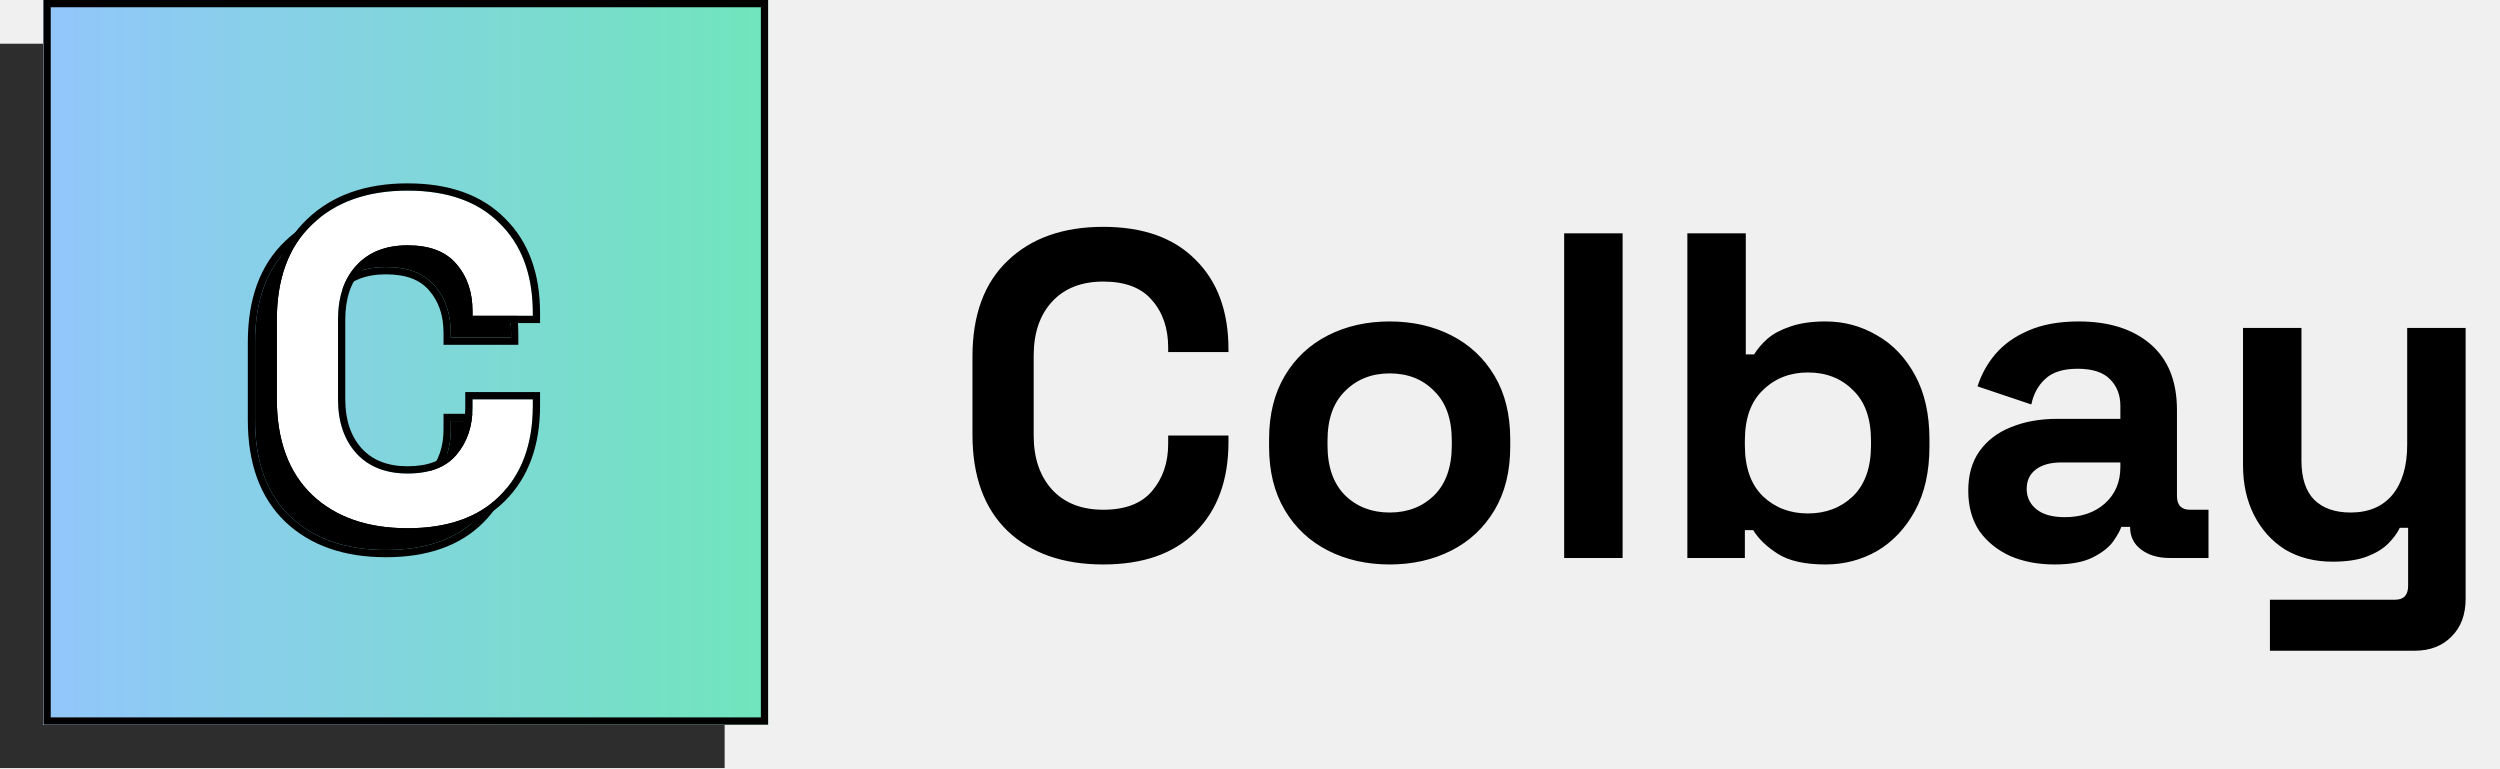
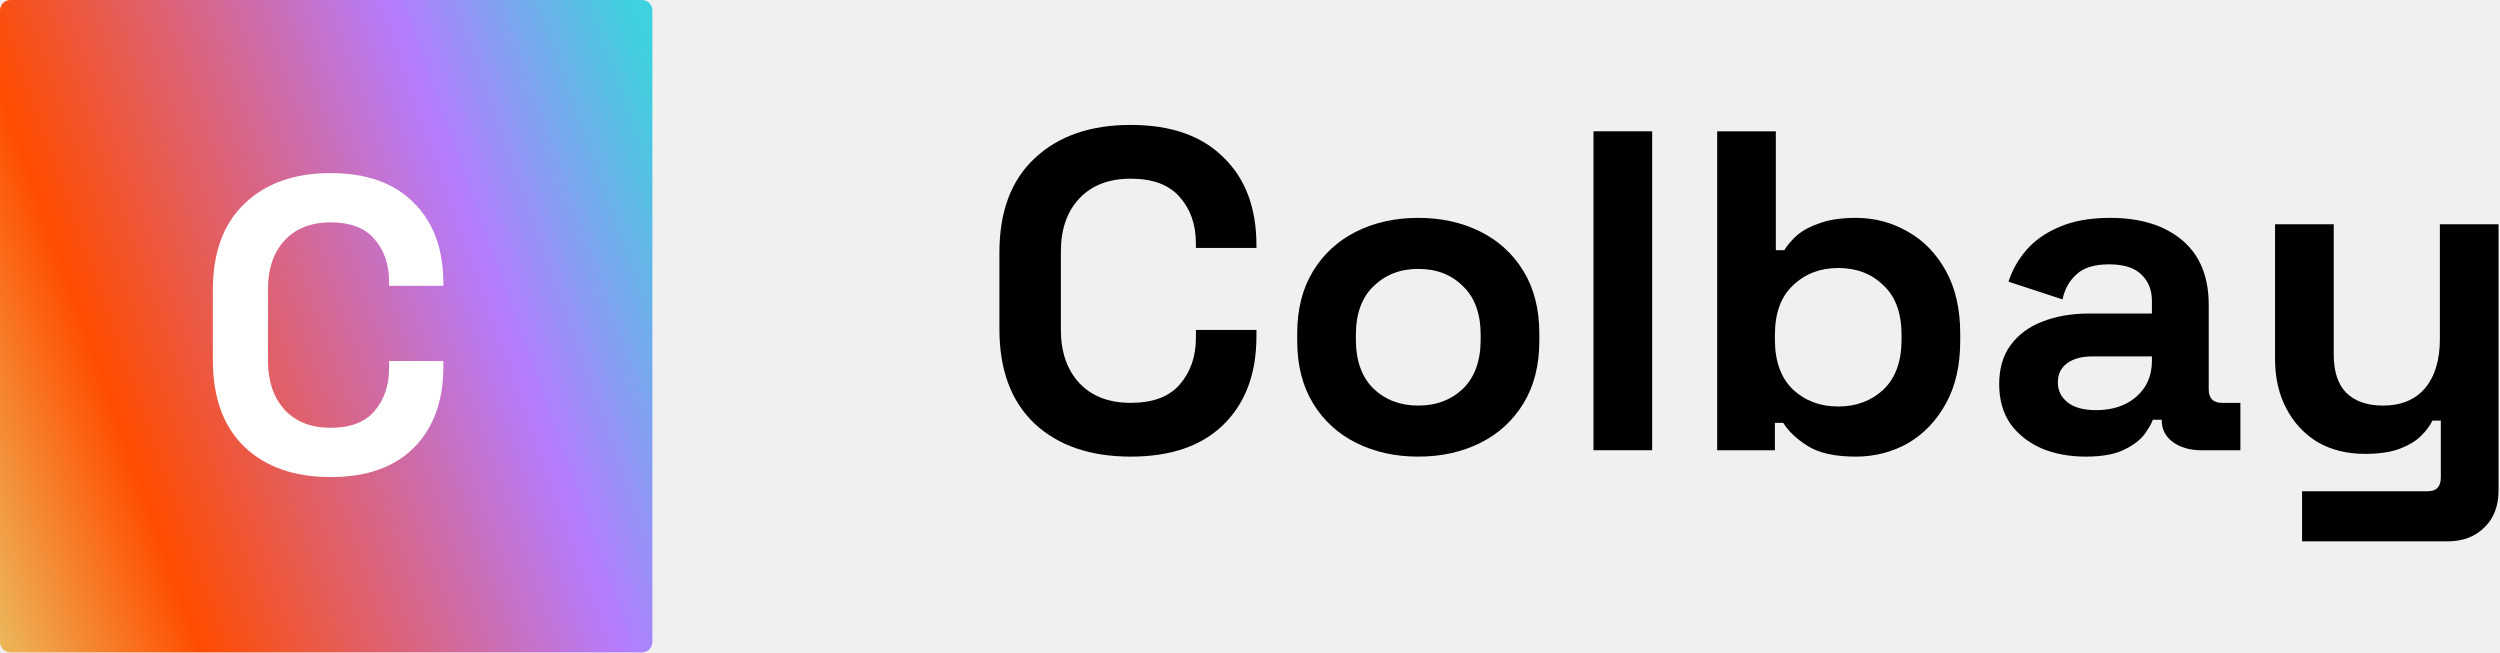
- <svg xmlns="http://www.w3.org/2000/svg" width="345" height="106" viewBox="0 0 345 106" fill="none">
-   <path d="M152.248 77.896C146.701 77.896 142.307 76.36 139.064 73.288C135.821 70.173 134.2 65.736 134.2 59.976V49.224C134.2 43.464 135.821 39.048 139.064 35.976C142.307 32.861 146.701 31.304 152.248 31.304C157.752 31.304 161.997 32.819 164.984 35.848C168.013 38.835 169.528 42.952 169.528 48.2V48.584H161.208V47.944C161.208 45.299 160.461 43.123 158.968 41.416C157.517 39.709 155.277 38.856 152.248 38.856C149.261 38.856 146.915 39.773 145.208 41.608C143.501 43.443 142.648 45.939 142.648 49.096V60.104C142.648 63.219 143.501 65.715 145.208 67.592C146.915 69.427 149.261 70.344 152.248 70.344C155.277 70.344 157.517 69.491 158.968 67.784C160.461 66.035 161.208 63.859 161.208 61.256V60.104H169.528V61C169.528 66.248 168.013 70.387 164.984 73.416C161.997 76.403 157.752 77.896 152.248 77.896ZM191.772 77.896C188.614 77.896 185.777 77.256 183.26 75.976C180.742 74.696 178.758 72.84 177.308 70.408C175.857 67.976 175.132 65.053 175.132 61.64V60.616C175.132 57.203 175.857 54.28 177.308 51.848C178.758 49.416 180.742 47.56 183.26 46.28C185.777 45 188.614 44.36 191.772 44.36C194.929 44.36 197.766 45 200.284 46.28C202.801 47.56 204.785 49.416 206.236 51.848C207.686 54.28 208.412 57.203 208.412 60.616V61.64C208.412 65.053 207.686 67.976 206.236 70.408C204.785 72.84 202.801 74.696 200.284 75.976C197.766 77.256 194.929 77.896 191.772 77.896ZM191.772 70.728C194.246 70.728 196.294 69.939 197.916 68.36C199.537 66.739 200.348 64.435 200.348 61.448V60.808C200.348 57.821 199.537 55.539 197.916 53.96C196.337 52.339 194.289 51.528 191.772 51.528C189.297 51.528 187.249 52.339 185.628 53.96C184.006 55.539 183.196 57.821 183.196 60.808V61.448C183.196 64.435 184.006 66.739 185.628 68.36C187.249 69.939 189.297 70.728 191.772 70.728ZM215.855 77V32.2H223.919V77H215.855ZM251.927 77.896C249.068 77.896 246.871 77.405 245.335 76.424C243.799 75.443 242.668 74.355 241.943 73.16H240.791V77H232.855V32.2H240.919V48.904H242.071C242.54 48.136 243.159 47.411 243.927 46.728C244.738 46.045 245.783 45.491 247.063 45.064C248.386 44.595 250.007 44.36 251.927 44.36C254.487 44.36 256.855 45 259.031 46.28C261.207 47.517 262.956 49.352 264.279 51.784C265.602 54.216 266.263 57.16 266.263 60.616V61.64C266.263 65.096 265.602 68.04 264.279 70.472C262.956 72.904 261.207 74.76 259.031 76.04C256.855 77.277 254.487 77.896 251.927 77.896ZM249.495 70.856C251.97 70.856 254.039 70.067 255.703 68.488C257.367 66.867 258.199 64.52 258.199 61.448V60.808C258.199 57.736 257.367 55.411 255.703 53.832C254.082 52.211 252.012 51.4 249.495 51.4C247.02 51.4 244.951 52.211 243.287 53.832C241.623 55.411 240.791 57.736 240.791 60.808V61.448C240.791 64.52 241.623 66.867 243.287 68.488C244.951 70.067 247.02 70.856 249.495 70.856ZM283.524 77.896C281.262 77.896 279.236 77.512 277.444 76.744C275.652 75.933 274.222 74.781 273.156 73.288C272.132 71.752 271.62 69.896 271.62 67.72C271.62 65.544 272.132 63.731 273.156 62.28C274.222 60.787 275.673 59.677 277.508 58.952C279.385 58.184 281.518 57.8 283.908 57.8H292.612V56.008C292.612 54.515 292.142 53.299 291.204 52.36C290.265 51.379 288.772 50.888 286.724 50.888C284.718 50.888 283.225 51.357 282.244 52.296C281.262 53.192 280.622 54.365 280.324 55.816L272.9 53.32C273.412 51.699 274.222 50.227 275.332 48.904C276.484 47.539 277.998 46.451 279.876 45.64C281.796 44.787 284.121 44.36 286.852 44.36C291.033 44.36 294.34 45.405 296.772 47.496C299.204 49.587 300.42 52.616 300.42 56.584V68.424C300.42 69.704 301.017 70.344 302.212 70.344H304.772V77H299.396C297.817 77 296.516 76.616 295.492 75.848C294.468 75.08 293.956 74.056 293.956 72.776V72.712H292.74C292.569 73.224 292.185 73.907 291.588 74.76C290.99 75.571 290.052 76.296 288.772 76.936C287.492 77.576 285.742 77.896 283.524 77.896ZM284.932 71.368C287.193 71.368 289.028 70.749 290.436 69.512C291.886 68.232 292.612 66.547 292.612 64.456V63.816H284.484C282.99 63.816 281.817 64.136 280.964 64.776C280.11 65.416 279.684 66.312 279.684 67.464C279.684 68.616 280.132 69.555 281.028 70.28C281.924 71.005 283.225 71.368 284.932 71.368ZM313.249 89.8V82.76H330.529C331.723 82.76 332.321 82.12 332.321 80.84V72.84H331.169C330.827 73.565 330.294 74.291 329.569 75.016C328.843 75.741 327.862 76.339 326.625 76.808C325.387 77.277 323.809 77.512 321.889 77.512C319.414 77.512 317.238 76.957 315.361 75.848C313.526 74.696 312.097 73.117 311.073 71.112C310.049 69.107 309.536 66.803 309.536 64.2V45.256H317.601V63.56C317.601 65.949 318.177 67.741 319.329 68.936C320.523 70.131 322.209 70.728 324.385 70.728C326.859 70.728 328.779 69.917 330.145 68.296C331.51 66.632 332.193 64.328 332.193 61.384V45.256H340.257V82.632C340.257 84.808 339.617 86.536 338.337 87.816C337.057 89.139 335.35 89.8 333.217 89.8H313.249Z" fill="black" />
-   <g filter="url(#filter0_d_41_264)">
-     <rect x="6" width="100" height="100" fill="url(#paint0_linear_41_264)" />
-     <rect x="6.5" y="0.5" width="99" height="99" stroke="black" />
-   </g>
-   <path d="M53.248 75.896C47.702 75.896 43.307 74.36 40.064 71.288C36.822 68.173 35.2 63.736 35.2 57.976V47.224C35.2 41.464 36.822 37.048 40.064 33.976C43.307 30.861 47.702 29.304 53.248 29.304C58.752 29.304 62.998 30.819 65.984 33.848C69.013 36.835 70.528 40.952 70.528 46.2V46.584H62.208V45.944C62.208 43.299 61.462 41.123 59.968 39.416C58.517 37.709 56.278 36.856 53.248 36.856C50.261 36.856 47.915 37.773 46.208 39.608C44.502 41.443 43.648 43.939 43.648 47.096V58.104C43.648 61.219 44.502 63.715 46.208 65.592C47.915 67.427 50.261 68.344 53.248 68.344C56.278 68.344 58.517 67.491 59.968 65.784C61.462 64.035 62.208 61.859 62.208 59.256V58.104H70.528V59C70.528 64.248 69.013 68.387 65.984 71.416C62.998 74.403 58.752 75.896 53.248 75.896Z" fill="black" />
-   <path fill-rule="evenodd" clip-rule="evenodd" d="M70.528 59.104C70.508 64.303 68.993 68.407 65.984 71.416C62.998 74.403 58.752 75.896 53.248 75.896C47.702 75.896 43.307 74.36 40.064 71.288C36.822 68.173 35.2 63.736 35.2 57.976V47.224C35.2 41.464 36.822 37.048 40.064 33.976C43.307 30.861 47.702 29.304 53.248 29.304C58.752 29.304 62.998 30.819 65.984 33.848C68.894 36.717 70.406 40.629 70.521 45.584C70.526 45.788 70.528 45.993 70.528 46.2V46.584H62.208V45.944C62.208 43.299 61.462 41.123 59.968 39.416C58.517 37.709 56.278 36.856 53.248 36.856C50.261 36.856 47.915 37.773 46.208 39.608C44.502 41.443 43.648 43.939 43.648 47.096V58.104C43.648 61.219 44.502 63.715 46.208 65.592C47.915 67.427 50.261 68.344 53.248 68.344C56.278 68.344 58.517 67.491 59.968 65.784C61.462 64.035 62.208 61.859 62.208 59.256V58.104H70.528V59C70.528 59.035 70.528 59.069 70.528 59.104ZM66.691 33.141C69.951 36.357 71.528 40.754 71.528 46.2V47.584H61.208V45.944C61.208 43.498 60.523 41.569 59.216 40.075L59.211 40.069L59.206 40.064C58.006 38.652 56.093 37.856 53.248 37.856C50.481 37.856 48.422 38.697 46.94 40.289C45.447 41.894 44.648 44.123 44.648 47.096V58.104C44.648 61.027 45.444 63.262 46.944 64.915C48.425 66.505 50.484 67.344 53.248 67.344C56.093 67.344 58.006 66.548 59.206 65.136L59.208 65.135C60.526 63.59 61.208 61.654 61.208 59.256V57.104H71.528V59C71.528 64.45 69.949 68.866 66.691 72.123C63.465 75.349 58.934 76.896 53.248 76.896C47.511 76.896 42.847 75.302 39.377 72.014L39.371 72.009C35.881 68.657 34.2 63.928 34.2 57.976V47.224C34.2 41.275 35.88 36.564 39.374 33.252C42.844 29.921 47.508 28.304 53.248 28.304C58.935 28.304 63.466 29.873 66.691 33.141Z" fill="black" />
-   <path d="M56.248 72.896C50.702 72.896 46.307 71.36 43.064 68.288C39.822 65.173 38.2 60.736 38.2 54.976V44.224C38.2 38.464 39.822 34.048 43.064 30.976C46.307 27.861 50.702 26.304 56.248 26.304C61.752 26.304 65.998 27.819 68.984 30.848C72.013 33.835 73.528 37.952 73.528 43.2V43.584H65.208V42.944C65.208 40.299 64.462 38.123 62.968 36.416C61.517 34.709 59.278 33.856 56.248 33.856C53.261 33.856 50.915 34.773 49.208 36.608C47.502 38.443 46.648 40.939 46.648 44.096V55.104C46.648 58.219 47.502 60.715 49.208 62.592C50.915 64.427 53.261 65.344 56.248 65.344C59.278 65.344 61.517 64.491 62.968 62.784C64.462 61.035 65.208 58.859 65.208 56.256V55.104H73.528V56C73.528 61.248 72.013 65.387 68.984 68.416C65.998 71.403 61.752 72.896 56.248 72.896Z" fill="white" />
-   <path fill-rule="evenodd" clip-rule="evenodd" d="M73.528 56.104C73.508 61.303 71.993 65.407 68.984 68.416C65.998 71.403 61.752 72.896 56.248 72.896C50.702 72.896 46.307 71.36 43.064 68.288C39.822 65.173 38.2 60.736 38.2 54.976V44.224C38.2 38.464 39.822 34.048 43.064 30.976C46.307 27.861 50.702 26.304 56.248 26.304C61.752 26.304 65.998 27.819 68.984 30.848C71.894 33.717 73.406 37.629 73.521 42.584C73.526 42.788 73.528 42.993 73.528 43.2V43.584H65.208V42.944C65.208 40.299 64.462 38.123 62.968 36.416C61.517 34.709 59.278 33.856 56.248 33.856C53.261 33.856 50.915 34.773 49.208 36.608C47.502 38.443 46.648 40.939 46.648 44.096V55.104C46.648 58.219 47.502 60.715 49.208 62.592C50.915 64.427 53.261 65.344 56.248 65.344C59.278 65.344 61.517 64.491 62.968 62.784C64.462 61.035 65.208 58.859 65.208 56.256V55.104H73.528V56C73.528 56.035 73.528 56.069 73.528 56.104ZM69.691 30.141C72.951 33.357 74.528 37.754 74.528 43.2V44.584H64.208V42.944C64.208 40.498 63.523 38.569 62.216 37.075L62.211 37.069L62.206 37.064C61.006 35.652 59.093 34.856 56.248 34.856C53.481 34.856 51.422 35.697 49.94 37.289C48.447 38.894 47.648 41.123 47.648 44.096V55.104C47.648 58.027 48.444 60.262 49.944 61.915C51.425 63.505 53.484 64.344 56.248 64.344C59.093 64.344 61.006 63.548 62.206 62.136L62.208 62.135C63.526 60.59 64.208 58.654 64.208 56.256V54.104H74.528V56C74.528 61.45 72.949 65.866 69.691 69.123C66.465 72.349 61.934 73.896 56.248 73.896C50.511 73.896 45.847 72.302 42.377 69.014L42.371 69.009C38.881 65.657 37.2 60.928 37.2 54.976V44.224C37.2 38.275 38.88 33.564 42.374 30.252C45.844 26.921 50.508 25.304 56.248 25.304C61.935 25.304 66.466 26.873 69.691 30.141Z" fill="black" />
+ <svg xmlns="http://www.w3.org/2000/svg" width="479" height="125" viewBox="0 0 479 125" fill="none">
+   <path d="M216.646 87.487C208.915 87.487 202.789 85.392 198.268 81.201C193.748 76.953 191.488 70.901 191.488 63.044V48.379C191.488 40.522 193.748 34.499 198.268 30.309C202.789 26.06 208.915 23.936 216.646 23.936C224.319 23.936 230.237 26.002 234.4 30.134C238.623 34.208 240.734 39.824 240.734 46.982V47.506H229.136V46.633C229.136 43.025 228.095 40.057 226.014 37.729C223.992 35.401 220.869 34.237 216.646 34.237C212.483 34.237 209.212 35.488 206.833 37.991C204.454 40.493 203.264 43.898 203.264 48.204V63.219C203.264 67.467 204.454 70.872 206.833 73.432C209.212 75.935 212.483 77.186 216.646 77.186C220.869 77.186 223.992 76.022 226.014 73.694C228.095 71.308 229.136 68.34 229.136 64.79V63.219H240.734V64.441C240.734 71.599 238.623 77.244 234.4 81.376C230.237 85.45 224.319 87.487 216.646 87.487Z" fill="black" />
+   <path d="M271.741 87.487C267.339 87.487 263.384 86.614 259.875 84.868C256.366 83.122 253.6 80.591 251.578 77.273C249.556 73.956 248.545 69.97 248.545 65.314V63.917C248.545 59.261 249.556 55.275 251.578 51.958C253.6 48.641 256.366 46.109 259.875 44.363C263.384 42.617 267.339 41.744 271.741 41.744C276.142 41.744 280.097 42.617 283.606 44.363C287.115 46.109 289.881 48.641 291.903 51.958C293.925 55.275 294.936 59.261 294.936 63.917V65.314C294.936 69.97 293.925 73.956 291.903 77.273C289.881 80.591 287.115 83.122 283.606 84.868C280.097 86.614 276.142 87.487 271.741 87.487ZM271.741 77.71C275.19 77.71 278.045 76.633 280.305 74.48C282.565 72.268 283.695 69.126 283.695 65.052V64.179C283.695 60.105 282.565 56.992 280.305 54.839C278.104 52.627 275.25 51.521 271.741 51.521C268.291 51.521 265.436 52.627 263.176 54.839C260.916 56.992 259.786 60.105 259.786 64.179V65.052C259.786 69.126 260.916 72.268 263.176 74.48C265.436 76.633 268.291 77.71 271.741 77.71Z" fill="black" />
+   <path d="M305.312 86.265V25.158H316.553V86.265H305.312Z" fill="black" />
+   <path d="M355.595 87.487C351.61 87.487 348.547 86.817 346.406 85.479C344.265 84.14 342.689 82.656 341.677 81.027H340.072V86.265H329.009V25.158H340.25V47.942H341.856C342.51 46.895 343.373 45.905 344.443 44.974C345.573 44.043 347.03 43.287 348.815 42.705C350.658 42.064 352.918 41.744 355.595 41.744C359.163 41.744 362.464 42.617 365.497 44.363C368.531 46.051 370.969 48.553 372.813 51.87C374.657 55.188 375.579 59.203 375.579 63.917V65.314C375.579 70.028 374.657 74.043 372.813 77.361C370.969 80.678 368.531 83.209 365.497 84.955C362.464 86.643 359.163 87.487 355.595 87.487ZM352.205 77.884C355.654 77.884 358.539 76.808 360.858 74.654C363.178 72.443 364.338 69.242 364.338 65.052V64.179C364.338 59.989 363.178 56.817 360.858 54.664C358.598 52.453 355.714 51.347 352.205 51.347C348.755 51.347 345.871 52.453 343.551 54.664C341.231 56.817 340.072 59.989 340.072 64.179V65.052C340.072 69.242 341.231 72.443 343.551 74.654C345.871 76.808 348.755 77.884 352.205 77.884Z" fill="black" />
+   <path d="M399.639 87.487C396.487 87.487 393.662 86.963 391.164 85.915C388.666 84.81 386.673 83.238 385.186 81.201C383.759 79.106 383.045 76.575 383.045 73.607C383.045 70.639 383.759 68.165 385.186 66.187C386.673 64.15 388.695 62.637 391.253 61.648C393.87 60.6 396.844 60.076 400.174 60.076H412.307V57.632C412.307 55.595 411.653 53.937 410.345 52.656C409.036 51.318 406.954 50.648 404.1 50.648C401.304 50.648 399.223 51.289 397.855 52.569C396.487 53.791 395.595 55.391 395.178 57.37L384.83 53.966C385.543 51.754 386.673 49.746 388.22 47.942C389.825 46.08 391.937 44.596 394.554 43.49C397.23 42.326 400.472 41.744 404.278 41.744C410.107 41.744 414.716 43.17 418.106 46.022C421.496 48.873 423.191 53.005 423.191 58.418V74.567C423.191 76.313 424.024 77.186 425.689 77.186H429.258V86.265H421.764C419.563 86.265 417.749 85.741 416.322 84.693C414.894 83.646 414.181 82.249 414.181 80.503V80.416H412.486C412.248 81.114 411.712 82.045 410.88 83.209C410.047 84.315 408.739 85.304 406.954 86.177C405.17 87.05 402.732 87.487 399.639 87.487ZM401.602 78.583C404.754 78.583 407.311 77.739 409.274 76.051C411.296 74.305 412.307 72.007 412.307 69.155V68.282H400.977C398.896 68.282 397.26 68.718 396.07 69.591C394.881 70.464 394.286 71.686 394.286 73.258C394.286 74.829 394.911 76.109 396.16 77.099C397.409 78.088 399.223 78.583 401.602 78.583Z" fill="black" />
+   <path d="M441.074 103.724V94.121H465.162C466.827 94.121 467.66 93.248 467.66 91.502V80.591H466.054C465.578 81.58 464.835 82.569 463.824 83.558C462.813 84.548 461.445 85.363 459.72 86.003C457.995 86.643 455.795 86.963 453.118 86.963C449.669 86.963 446.635 86.206 444.018 84.693C441.461 83.122 439.469 80.969 438.041 78.234C436.614 75.498 435.9 72.356 435.9 68.806V42.967H447.141V67.933C447.141 71.192 447.944 73.636 449.55 75.266C451.215 76.895 453.564 77.71 456.597 77.71C460.047 77.71 462.723 76.604 464.627 74.392C466.53 72.123 467.481 68.98 467.481 64.965V42.967H478.722V93.947C478.722 96.915 477.83 99.272 476.046 101.017C474.262 102.821 471.883 103.724 468.909 103.724H441.074Z" fill="black" />
+   <rect width="125" height="125" rx="2" fill="url(#paint0_linear_98_2)" />
+   <path d="M63.346 91.405C56.413 91.405 50.919 89.485 46.866 85.645C42.813 81.751 40.786 76.205 40.786 69.005V55.565C40.786 48.365 42.813 42.845 46.866 39.005C50.919 35.111 56.413 33.165 63.346 33.165C70.226 33.165 75.533 35.058 79.266 38.845C83.053 42.578 84.946 47.725 84.946 54.285V54.765H74.546V53.965C74.546 50.658 73.613 47.938 71.746 45.805C69.933 43.672 67.133 42.605 63.346 42.605C59.613 42.605 56.679 43.752 54.546 46.045C52.413 48.338 51.346 51.458 51.346 55.405V69.165C51.346 73.058 52.413 76.178 54.546 78.525C56.679 80.818 59.613 81.965 63.346 81.965C67.133 81.965 69.933 80.898 71.746 78.765C73.613 76.578 74.546 73.858 74.546 70.605V69.165H84.946V70.285C84.946 76.845 83.053 82.018 79.266 85.805C75.533 89.538 70.226 91.405 63.346 91.405Z" fill="white" />
  <defs>
-     <filter id="filter0_d_41_264" x="0" y="0" width="106" height="106" filterUnits="userSpaceOnUse" color-interpolation-filters="sRGB">
-       <feFlood flood-opacity="0" result="BackgroundImageFix" />
-       <feColorMatrix in="SourceAlpha" type="matrix" values="0 0 0 0 0 0 0 0 0 0 0 0 0 0 0 0 0 0 127 0" result="hardAlpha" />
-       <feOffset dx="-6" dy="6" />
-       <feComposite in2="hardAlpha" operator="out" />
-       <feColorMatrix type="matrix" values="0 0 0 0 0 0 0 0 0 0 0 0 0 0 0 0 0 0 0.81 0" />
-       <feBlend mode="normal" in2="BackgroundImageFix" result="effect1_dropShadow_41_264" />
-       <feBlend mode="normal" in="SourceGraphic" in2="effect1_dropShadow_41_264" result="shape" />
-     </filter>
-     <linearGradient id="paint0_linear_41_264" x1="6" y1="51.111" x2="108.358" y2="51.111" gradientUnits="userSpaceOnUse">
-       <stop stop-color="#92C6FC" />
-       <stop offset="1" stop-color="#6FE6BA" />
+     <linearGradient id="paint0_linear_98_2" x1="-6.77565e-06" y1="125" x2="146.821" y2="72.656" gradientUnits="userSpaceOnUse">
+       <stop stop-color="#ECB85B" />
+       <stop offset="0.234" stop-color="#FF4C00" />
+       <stop offset="0.723" stop-color="#B57CFF" />
+       <stop offset="1" stop-color="#3DD2DD" />
    </linearGradient>
  </defs>
</svg>
